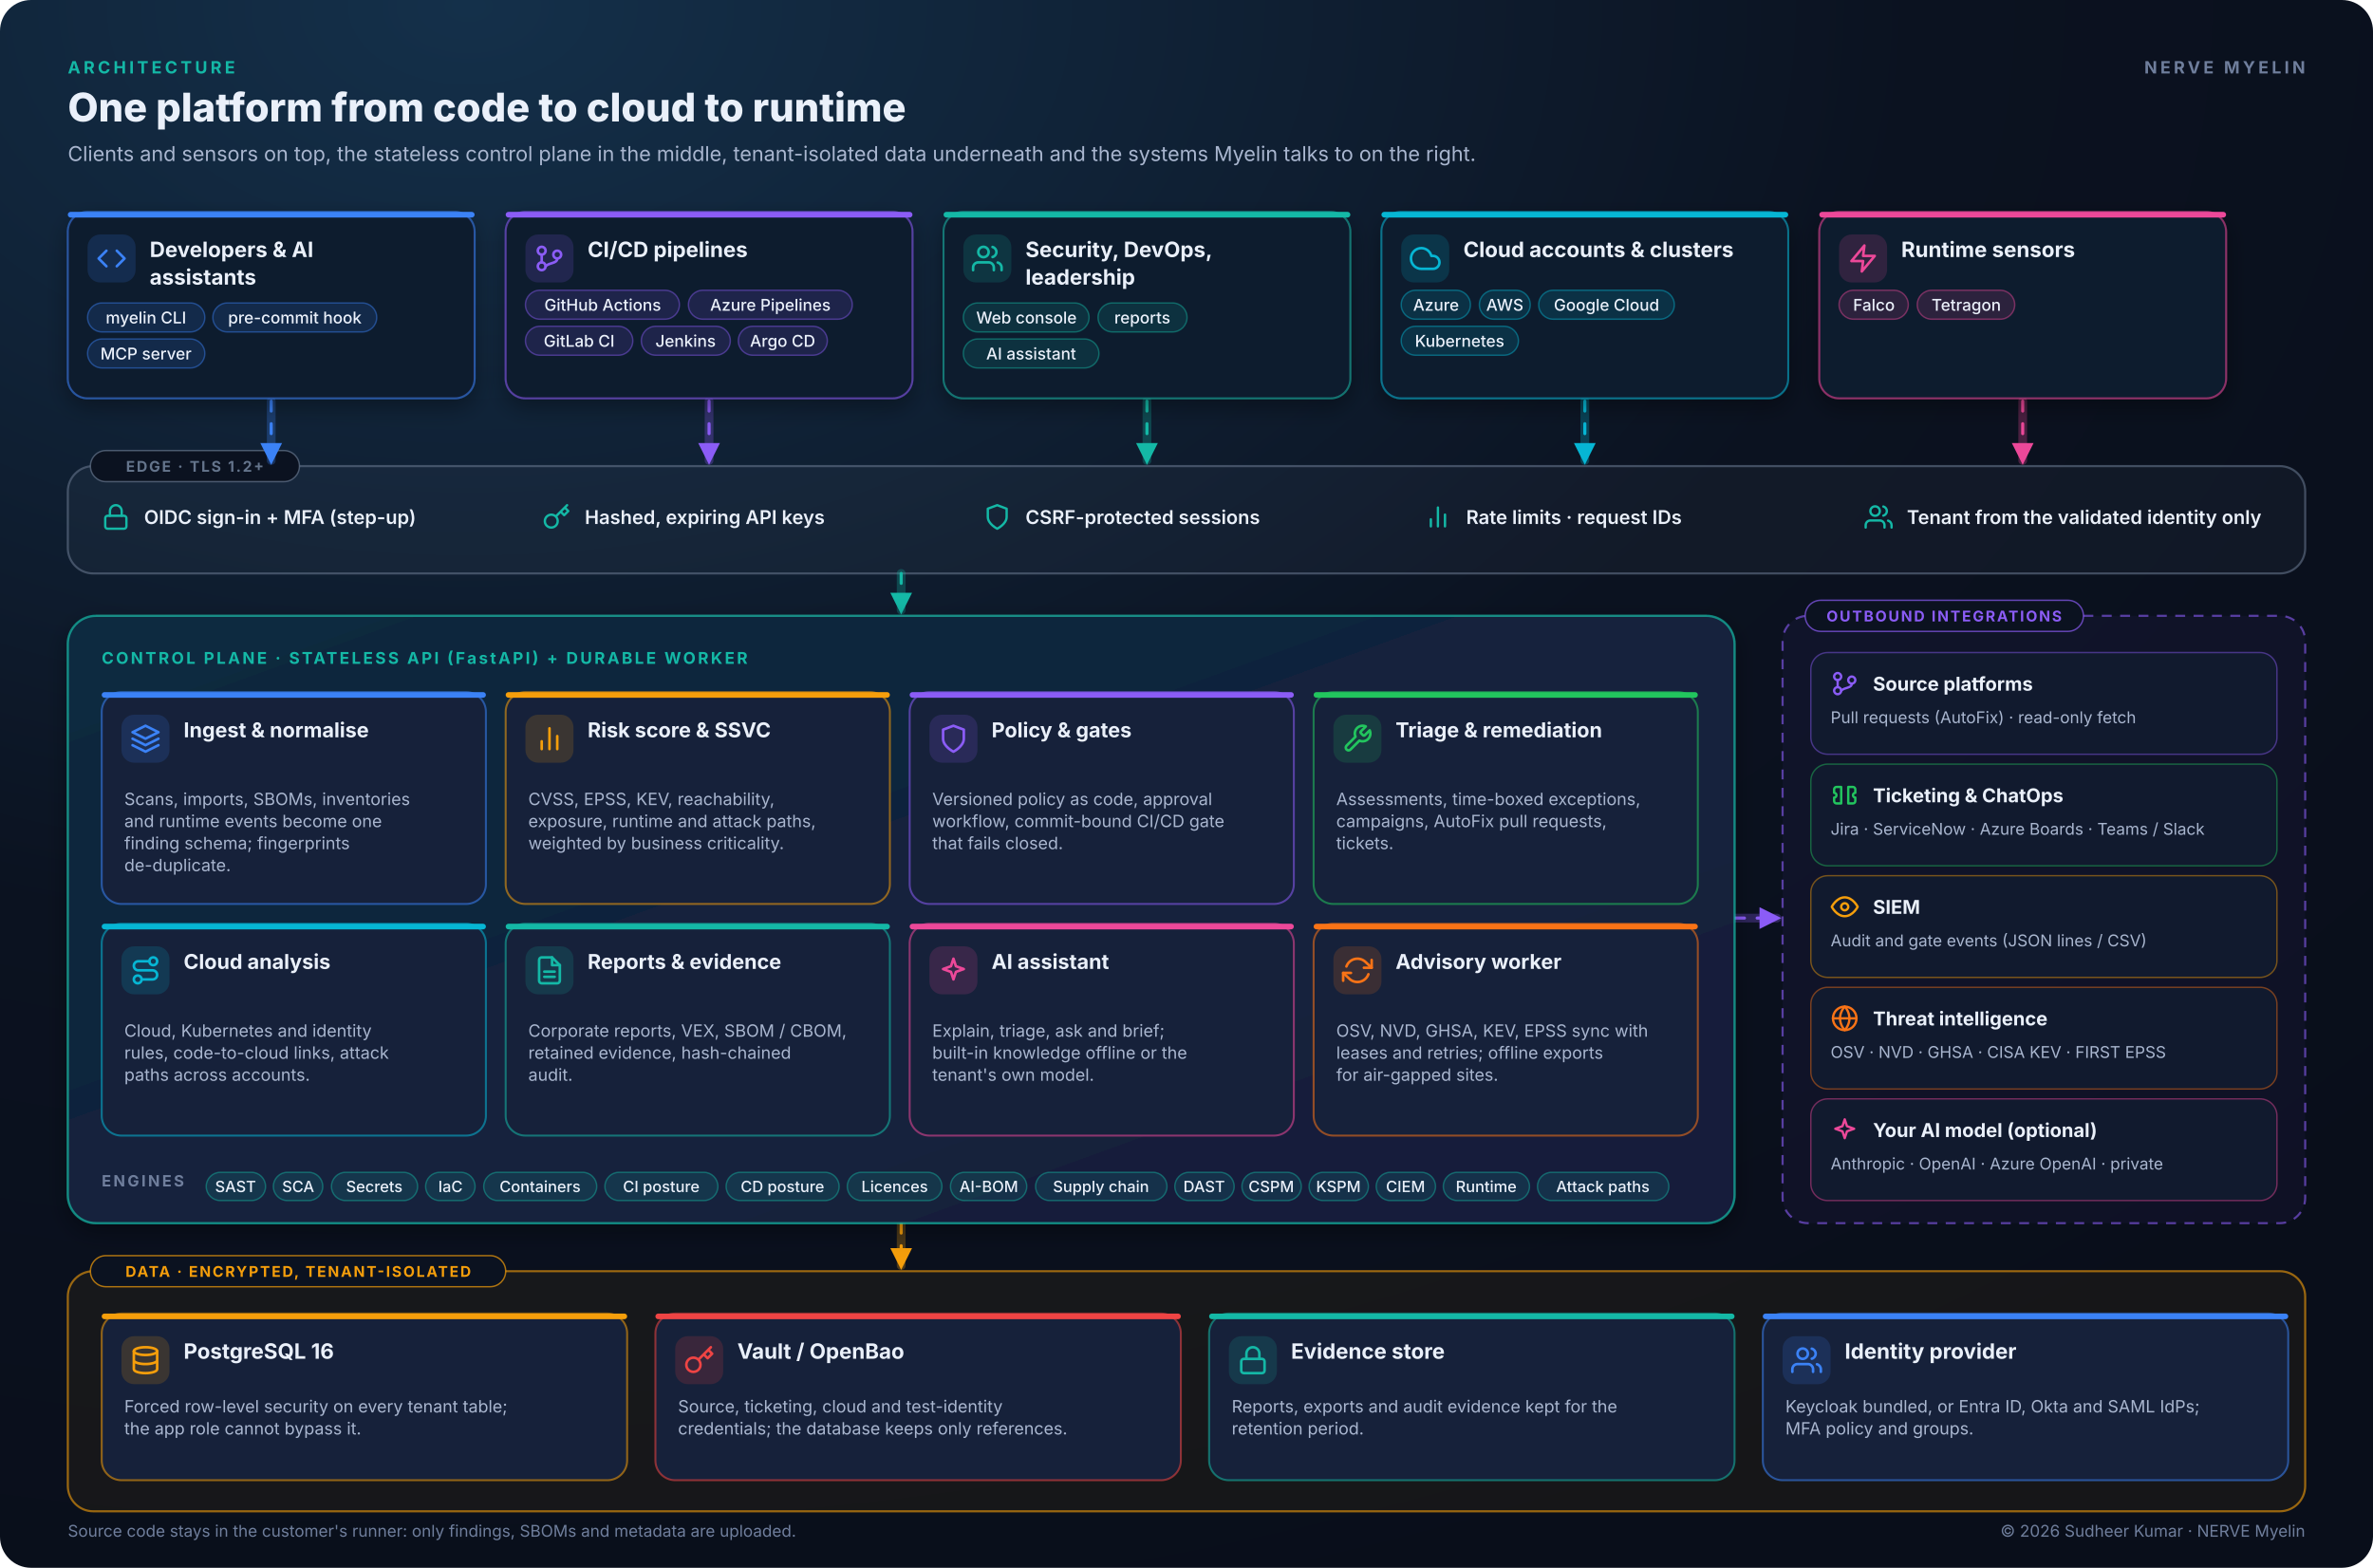
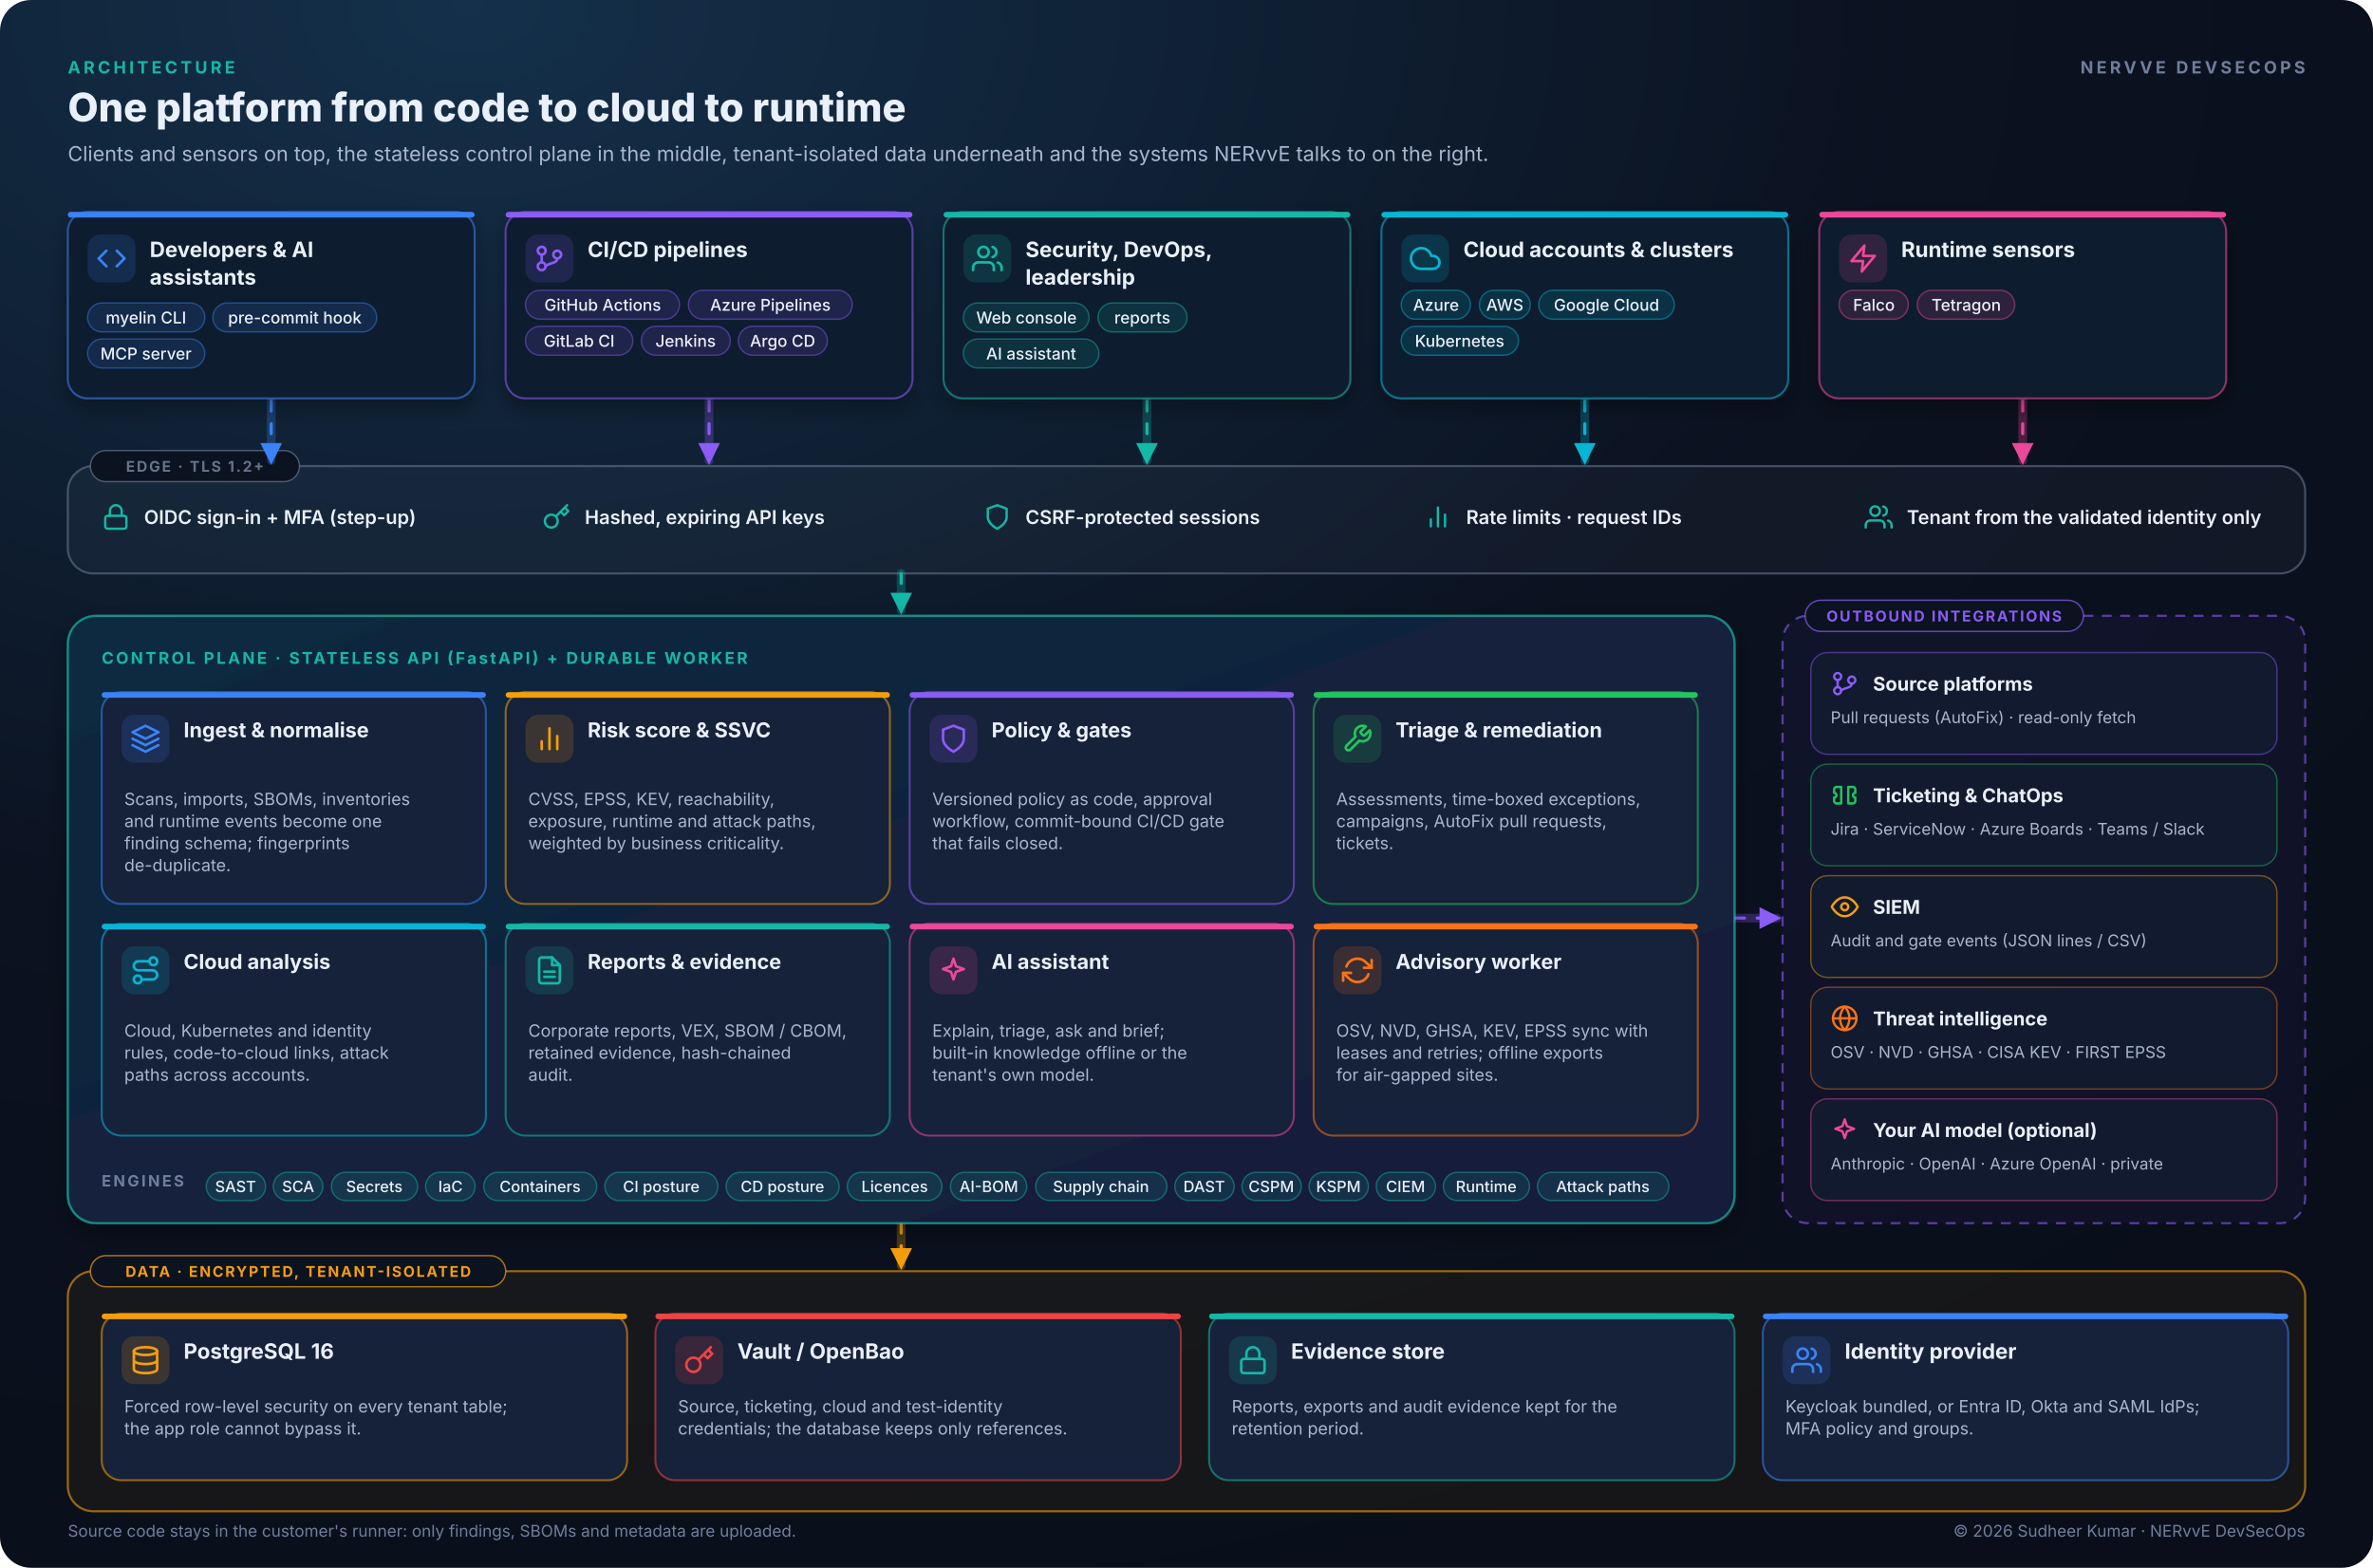
<svg xmlns="http://www.w3.org/2000/svg" viewBox="0 0 1680 1110" width="1680" height="1110" role="img" aria-labelledby="t d" font-family="Inter, 'Segoe UI', system-ui, -apple-system, Roboto, Arial, sans-serif">
  <style>.flow{stroke-dasharray:7 9;animation:fl 1.1s linear infinite}@keyframes fl{to{stroke-dashoffset:-32}}.pulse{animation:pu 2.4s ease-in-out infinite}@keyframes pu{50%{opacity:.45}}@media (prefers-reduced-motion:reduce){.flow,.pulse{animation:none}}</style>
  <defs>
    <marker id="ar06B6D4" viewBox="0 0 10 10" refX="8" refY="5" markerWidth="7" markerHeight="7" orient="auto-start-reverse">
      <path d="M0 0L10 5L0 10z" fill="#06B6D4" />
    </marker>
    <marker id="ar14B8A6" viewBox="0 0 10 10" refX="8" refY="5" markerWidth="7" markerHeight="7" orient="auto-start-reverse">
      <path d="M0 0L10 5L0 10z" fill="#14B8A6" />
    </marker>
    <marker id="ar3B82F6" viewBox="0 0 10 10" refX="8" refY="5" markerWidth="7" markerHeight="7" orient="auto-start-reverse">
      <path d="M0 0L10 5L0 10z" fill="#3B82F6" />
    </marker>
    <marker id="ar8B5CF6" viewBox="0 0 10 10" refX="8" refY="5" markerWidth="7" markerHeight="7" orient="auto-start-reverse">
      <path d="M0 0L10 5L0 10z" fill="#8B5CF6" />
    </marker>
    <marker id="arEC4899" viewBox="0 0 10 10" refX="8" refY="5" markerWidth="7" markerHeight="7" orient="auto-start-reverse">
      <path d="M0 0L10 5L0 10z" fill="#EC4899" />
    </marker>
    <marker id="arF59E0B" viewBox="0 0 10 10" refX="8" refY="5" markerWidth="7" markerHeight="7" orient="auto-start-reverse">
      <path d="M0 0L10 5L0 10z" fill="#F59E0B" />
    </marker>
    <filter id="sh" x="-10%" y="-10%" width="120%" height="130%">
      <feDropShadow dx="0" dy="6" stdDeviation="8" flood-color="#000" flood-opacity=".35" />
    </filter>
    <radialGradient id="bgg" cx="20%" cy="0%" r="110%">
      <stop offset="0" stop-color="#14304A" />
      <stop offset=".55" stop-color="#0B1220" />
      <stop offset="1" stop-color="#090E1A" />
    </radialGradient>
    <linearGradient id="core" x1="0" y1="0" x2="1" y2="1">
      <stop offset="0" stop-color="#0F2A3F" />
      <stop offset="1" stop-color="#151C3A" />
    </linearGradient>
  </defs>
  <rect width="1680" height="1110" rx="22" fill="url(#bgg)" />
  <rect x="48" y="330" width="1584" height="76" rx="18" fill="#64748B" fill-opacity=".08" stroke="#64748B" stroke-opacity=".6" stroke-width="1.5" />
  <rect x="64" y="319" width="148" height="22" rx="11" fill="#0B1220" stroke="#64748B" stroke-opacity=".7" />
  <text x="137.975" y="334" font-size="10.5" fill="#64748B" font-weight="700" text-anchor="middle" letter-spacing="1.2">
    <tspan x="137.975" dy="0.0">EDGE · TLS 1.2+</tspan>
  </text>
  <rect x="1262" y="436" width="370" height="430" rx="18" fill="#8B5CF6" fill-opacity=".05" stroke="#8B5CF6" stroke-opacity=".6" stroke-width="1.5" stroke-dasharray="7 6" />
  <rect x="1278" y="425" width="197" height="22" rx="11" fill="#0B1220" stroke="#8B5CF6" stroke-opacity=".7" />
  <text x="1376.365" y="440" font-size="10.5" fill="#8B5CF6" font-weight="700" text-anchor="middle" letter-spacing="1.2">
    <tspan x="1376.365" dy="0.0">OUTBOUND INTEGRATIONS</tspan>
  </text>
  <rect x="48" y="900" width="1584" height="170" rx="18" fill="#F59E0B" fill-opacity=".06" stroke="#F59E0B" stroke-opacity=".6" stroke-width="1.5" />
  <rect x="64" y="889" width="294" height="22" rx="11" fill="#0B1220" stroke="#F59E0B" stroke-opacity=".7" />
  <text x="211.145" y="904" font-size="10.5" fill="#F59E0B" font-weight="700" text-anchor="middle" letter-spacing="1.2">
    <tspan x="211.145" dy="0.0">DATA · ENCRYPTED, TENANT-ISOLATED</tspan>
  </text>
  <path d="M192.0 284 L192.0 326" fill="none" stroke="#3B82F6" stroke-opacity=".28" stroke-width="6.2" stroke-linecap="round" />
  <path d="M192.0 284 L192.0 326" fill="none" stroke="#3B82F6" stroke-width="2.2" stroke-linecap="round" class="flow" marker-end="url(#ar3B82F6)" />
  <path d="M502.0 284 L502.0 326" fill="none" stroke="#8B5CF6" stroke-opacity=".28" stroke-width="6.2" stroke-linecap="round" />
  <path d="M502.0 284 L502.0 326" fill="none" stroke="#8B5CF6" stroke-width="2.2" stroke-linecap="round" class="flow" marker-end="url(#ar8B5CF6)" />
  <path d="M812.0 284 L812.0 326" fill="none" stroke="#14B8A6" stroke-opacity=".28" stroke-width="6.2" stroke-linecap="round" />
  <path d="M812.0 284 L812.0 326" fill="none" stroke="#14B8A6" stroke-width="2.2" stroke-linecap="round" class="flow" marker-end="url(#ar14B8A6)" />
  <path d="M1122.0 284 L1122.0 326" fill="none" stroke="#06B6D4" stroke-opacity=".28" stroke-width="6.2" stroke-linecap="round" />
  <path d="M1122.0 284 L1122.0 326" fill="none" stroke="#06B6D4" stroke-width="2.2" stroke-linecap="round" class="flow" marker-end="url(#ar06B6D4)" />
  <path d="M1432.0 284 L1432.0 326" fill="none" stroke="#EC4899" stroke-opacity=".28" stroke-width="6.2" stroke-linecap="round" />
  <path d="M1432.0 284 L1432.0 326" fill="none" stroke="#EC4899" stroke-width="2.2" stroke-linecap="round" class="flow" marker-end="url(#arEC4899)" />
  <path d="M638 406 L638 432" fill="none" stroke="#14B8A6" stroke-opacity=".28" stroke-width="6.2" stroke-linecap="round" />
  <path d="M638 406 L638 432" fill="none" stroke="#14B8A6" stroke-width="2.2" stroke-linecap="round" class="flow" marker-end="url(#ar14B8A6)" />
  <path d="M1228 650 L1258 650" fill="none" stroke="#8B5CF6" stroke-opacity=".28" stroke-width="6.2" stroke-linecap="round" />
  <path d="M1228 650 L1258 650" fill="none" stroke="#8B5CF6" stroke-width="2.2" stroke-linecap="round" class="flow" marker-end="url(#ar8B5CF6)" />
  <path d="M638 866 L638 896" fill="none" stroke="#F59E0B" stroke-opacity=".28" stroke-width="6.2" stroke-linecap="round" />
  <path d="M638 866 L638 896" fill="none" stroke="#F59E0B" stroke-width="2.2" stroke-linecap="round" class="flow" marker-end="url(#arF59E0B)" />
  <text x="48" y="52" font-size="12" fill="#14B8A6" font-weight="700" text-anchor="start" letter-spacing="2.2">
    <tspan x="48" dy="0.0">ARCHITECTURE</tspan>
  </text>
  <text x="48" y="86" font-size="28" fill="#EAF0FA" font-weight="800" text-anchor="start">
    <tspan x="48" dy="0.0">One platform from code to cloud to runtime</tspan>
  </text>
  <text x="48" y="114" font-size="14.5" fill="#A9B6CF" font-weight="400" text-anchor="start">
-     <tspan x="48" dy="0.0">Clients and sensors on top, the stateless control plane in the middle, tenant-isolated data underneath and the systems Myelin talks to on the right.</tspan>
+     <tspan x="48" dy="0.0">Clients and sensors on top, the stateless control plane in the middle, tenant-isolated data underneath and the systems NERvvE talks to on the right.</tspan>
  </text>
  <text x="1632" y="52" font-size="12" fill="#6F7E9C" font-weight="700" text-anchor="end" letter-spacing="2.2">
-     <tspan x="1632" dy="0.0">NERVE MYELIN</tspan>
+     <tspan x="1632" dy="0.0">NERVVE DEVSECOPS</tspan>
  </text>
  <rect x="48" y="150" width="288" height="132" rx="14" fill="#111A2E" stroke="#3B82F6" stroke-opacity=".55" stroke-width="1.4" filter="url(#sh)" />
  <rect x="48" y="150" width="288" height="4" rx="2" fill="#3B82F6" />
  <rect x="62" y="166" width="34" height="34" rx="9" fill="#3B82F6" fill-opacity=".16" />
  <g transform="translate(68,172) scale(0.917)" fill="none" stroke="#3B82F6" stroke-width="2" stroke-linecap="round" stroke-linejoin="round">
    <path d="M16 18l6-6-6-6M8 6l-6 6 6 6" />
  </g>
  <text x="106" y="182" font-size="15" fill="#EAF0FA" font-weight="700" text-anchor="start">
    <tspan x="106" dy="0.0">Developers &amp; AI</tspan>
    <tspan x="106" dy="19.5">assistants</tspan>
  </text>
  <rect x="62" y="214.5" width="83" height="20.5" rx="10.25" fill="#3B82F6" fill-opacity=".14" stroke="#3B82F6" stroke-opacity=".45" />
  <text x="103.35" y="229.0" font-size="11.5" fill="#EAF0FA" font-weight="500" text-anchor="middle">
    <tspan x="103.35" dy="0.0">myelin CLI</tspan>
  </text>
  <rect x="150.7" y="214.5" width="116" height="20.5" rx="10.25" fill="#3B82F6" fill-opacity=".14" stroke="#3B82F6" stroke-opacity=".45" />
  <text x="208.725" y="229.0" font-size="11.5" fill="#EAF0FA" font-weight="500" text-anchor="middle">
    <tspan x="208.725" dy="0.0">pre-commit hook</tspan>
  </text>
  <rect x="62" y="240.0" width="83" height="20.5" rx="10.25" fill="#3B82F6" fill-opacity=".14" stroke="#3B82F6" stroke-opacity=".45" />
  <text x="103.35" y="254.5" font-size="11.5" fill="#EAF0FA" font-weight="500" text-anchor="middle">
    <tspan x="103.35" dy="0.0">MCP server</tspan>
  </text>
  <rect x="358" y="150" width="288" height="132" rx="14" fill="#111A2E" stroke="#8B5CF6" stroke-opacity=".55" stroke-width="1.4" filter="url(#sh)" />
  <rect x="358" y="150" width="288" height="4" rx="2" fill="#8B5CF6" />
  <rect x="372" y="166" width="34" height="34" rx="9" fill="#8B5CF6" fill-opacity=".16" />
  <g transform="translate(378,172) scale(0.917)" fill="none" stroke="#8B5CF6" stroke-width="2" stroke-linecap="round" stroke-linejoin="round">
    <circle cx="6" cy="6" r="3" />
    <circle cx="6" cy="18" r="3" />
    <circle cx="18" cy="9" r="3" />
    <path d="M6 9v6M18 12c0 4-6 3-9 6" />
  </g>
  <text x="416" y="182" font-size="15" fill="#EAF0FA" font-weight="700" text-anchor="start">
    <tspan x="416" dy="0.0">CI/CD pipelines</tspan>
  </text>
  <rect x="372" y="205.5" width="109" height="20.5" rx="10.25" fill="#8B5CF6" fill-opacity=".14" stroke="#8B5CF6" stroke-opacity=".45" />
  <text x="426.69" y="220" font-size="11.5" fill="#EAF0FA" font-weight="500" text-anchor="middle">
    <tspan x="426.69" dy="0.0">GitHub Actions</tspan>
  </text>
  <rect x="487.38" y="205.5" width="116" height="20.5" rx="10.25" fill="#8B5CF6" fill-opacity=".14" stroke="#8B5CF6" stroke-opacity=".45" />
  <text x="545.405" y="220" font-size="11.5" fill="#EAF0FA" font-weight="500" text-anchor="middle">
    <tspan x="545.405" dy="0.0">Azure Pipelines</tspan>
  </text>
  <rect x="372" y="231.0" width="76" height="20.5" rx="10.25" fill="#8B5CF6" fill-opacity=".14" stroke="#8B5CF6" stroke-opacity=".45" />
  <text x="410.015" y="245.5" font-size="11.5" fill="#EAF0FA" font-weight="500" text-anchor="middle">
    <tspan x="410.015" dy="0.0">GitLab CI</tspan>
  </text>
  <rect x="454.03" y="231.0" width="63" height="20.5" rx="10.25" fill="#8B5CF6" fill-opacity=".14" stroke="#8B5CF6" stroke-opacity=".45" />
  <text x="485.375" y="245.5" font-size="11.5" fill="#EAF0FA" font-weight="500" text-anchor="middle">
    <tspan x="485.375" dy="0.0">Jenkins</tspan>
  </text>
  <rect x="522.72" y="231.0" width="63" height="20.5" rx="10.25" fill="#8B5CF6" fill-opacity=".14" stroke="#8B5CF6" stroke-opacity=".45" />
  <text x="554.065" y="245.5" font-size="11.5" fill="#EAF0FA" font-weight="500" text-anchor="middle">
    <tspan x="554.065" dy="0.0">Argo CD</tspan>
  </text>
  <rect x="668" y="150" width="288" height="132" rx="14" fill="#111A2E" stroke="#14B8A6" stroke-opacity=".55" stroke-width="1.4" filter="url(#sh)" />
  <rect x="668" y="150" width="288" height="4" rx="2" fill="#14B8A6" />
  <rect x="682" y="166" width="34" height="34" rx="9" fill="#14B8A6" fill-opacity=".16" />
  <g transform="translate(688,172) scale(0.917)" fill="none" stroke="#14B8A6" stroke-width="2" stroke-linecap="round" stroke-linejoin="round">
    <path d="M17 21v-2a4 4 0 00-4-4H5a4 4 0 00-4 4v2" />
    <circle cx="9" cy="7" r="4" />
    <path d="M23 21v-2a4 4 0 00-3-3.87M16 3.13a4 4 0 010 7.75" />
  </g>
  <text x="726" y="182" font-size="15" fill="#EAF0FA" font-weight="700" text-anchor="start">
    <tspan x="726" dy="0.0">Security, DevOps,</tspan>
    <tspan x="726" dy="19.5">leadership</tspan>
  </text>
  <rect x="682" y="214.5" width="89" height="20.5" rx="10.25" fill="#14B8A6" fill-opacity=".14" stroke="#14B8A6" stroke-opacity=".45" />
  <text x="726.685" y="229.0" font-size="11.5" fill="#EAF0FA" font-weight="500" text-anchor="middle">
    <tspan x="726.685" dy="0.0">Web console</tspan>
  </text>
  <rect x="777.37" y="214.5" width="63" height="20.5" rx="10.25" fill="#14B8A6" fill-opacity=".14" stroke="#14B8A6" stroke-opacity=".45" />
  <text x="808.715" y="229.0" font-size="11.5" fill="#EAF0FA" font-weight="500" text-anchor="middle">
    <tspan x="808.715" dy="0.0">reports</tspan>
  </text>
  <rect x="682" y="240.0" width="96" height="20.5" rx="10.25" fill="#14B8A6" fill-opacity=".14" stroke="#14B8A6" stroke-opacity=".45" />
  <text x="730.02" y="254.5" font-size="11.5" fill="#EAF0FA" font-weight="500" text-anchor="middle">
    <tspan x="730.02" dy="0.0">AI assistant</tspan>
  </text>
  <rect x="978" y="150" width="288" height="132" rx="14" fill="#111A2E" stroke="#06B6D4" stroke-opacity=".55" stroke-width="1.4" filter="url(#sh)" />
  <rect x="978" y="150" width="288" height="4" rx="2" fill="#06B6D4" />
  <rect x="992" y="166" width="34" height="34" rx="9" fill="#06B6D4" fill-opacity=".16" />
  <g transform="translate(998,172) scale(0.917)" fill="none" stroke="#06B6D4" stroke-width="2" stroke-linecap="round" stroke-linejoin="round">
    <path d="M18 10h-1.26A8 8 0 109 20h9a5 5 0 000-10z" />
  </g>
  <text x="1036" y="182" font-size="15" fill="#EAF0FA" font-weight="700" text-anchor="start">
    <tspan x="1036" dy="0.0">Cloud accounts &amp; clusters</tspan>
  </text>
  <rect x="992" y="205.5" width="49" height="20.5" rx="10.25" fill="#06B6D4" fill-opacity=".14" stroke="#06B6D4" stroke-opacity=".45" />
  <text x="1016.675" y="220" font-size="11.5" fill="#EAF0FA" font-weight="500" text-anchor="middle">
    <tspan x="1016.675" dy="0.0">Azure</tspan>
  </text>
  <rect x="1047.35" y="205.5" width="36" height="20.5" rx="10.25" fill="#06B6D4" fill-opacity=".14" stroke="#06B6D4" stroke-opacity=".45" />
  <text x="1065.355" y="220" font-size="11.5" fill="#EAF0FA" font-weight="500" text-anchor="middle">
    <tspan x="1065.355" dy="0.0">AWS</tspan>
  </text>
  <rect x="1089.36" y="205.5" width="96" height="20.5" rx="10.25" fill="#06B6D4" fill-opacity=".14" stroke="#06B6D4" stroke-opacity=".45" />
  <text x="1137.38" y="220" font-size="11.5" fill="#EAF0FA" font-weight="500" text-anchor="middle">
    <tspan x="1137.38" dy="0.0">Google Cloud</tspan>
  </text>
  <rect x="992" y="231.0" width="83" height="20.5" rx="10.25" fill="#06B6D4" fill-opacity=".14" stroke="#06B6D4" stroke-opacity=".45" />
  <text x="1033.35" y="245.5" font-size="11.5" fill="#EAF0FA" font-weight="500" text-anchor="middle">
    <tspan x="1033.35" dy="0.0">Kubernetes</tspan>
  </text>
  <rect x="1288" y="150" width="288" height="132" rx="14" fill="#111A2E" stroke="#EC4899" stroke-opacity=".55" stroke-width="1.4" filter="url(#sh)" />
  <rect x="1288" y="150" width="288" height="4" rx="2" fill="#EC4899" />
  <rect x="1302" y="166" width="34" height="34" rx="9" fill="#EC4899" fill-opacity=".16" />
  <g transform="translate(1308,172) scale(0.917)" fill="none" stroke="#EC4899" stroke-width="2" stroke-linecap="round" stroke-linejoin="round">
    <path d="M13 2L3 14h9l-1 8 10-12h-9l1-8z" />
  </g>
  <text x="1346" y="182" font-size="15" fill="#EAF0FA" font-weight="700" text-anchor="start">
    <tspan x="1346" dy="0.0">Runtime sensors</tspan>
  </text>
  <rect x="1302" y="205.5" width="49" height="20.5" rx="10.25" fill="#EC4899" fill-opacity=".14" stroke="#EC4899" stroke-opacity=".45" />
  <text x="1326.675" y="220" font-size="11.5" fill="#EAF0FA" font-weight="500" text-anchor="middle">
    <tspan x="1326.675" dy="0.0">Falco</tspan>
  </text>
  <rect x="1357.35" y="205.5" width="69" height="20.5" rx="10.25" fill="#EC4899" fill-opacity=".14" stroke="#EC4899" stroke-opacity=".45" />
  <text x="1392.03" y="220" font-size="11.5" fill="#EAF0FA" font-weight="500" text-anchor="middle">
    <tspan x="1392.03" dy="0.0">Tetragon</tspan>
  </text>
  <g transform="translate(72,356) scale(0.833)" fill="none" stroke="#14B8A6" stroke-width="2" stroke-linecap="round" stroke-linejoin="round">
    <rect x="3" y="11" width="18" height="11" rx="2" />
    <path d="M7 11V7a5 5 0 0110 0v4" />
  </g>
  <text x="102" y="371" font-size="13.5" fill="#EAF0FA" font-weight="600" text-anchor="start">
    <tspan x="102" dy="0.0">OIDC sign-in + MFA (step-up)</tspan>
  </text>
  <g transform="translate(384,356) scale(0.833)" fill="none" stroke="#14B8A6" stroke-width="2" stroke-linecap="round" stroke-linejoin="round">
    <path d="M21 2l-2 2m-7.61 7.61a5.5 5.5 0 11-7.778 7.778 5.5 5.5 0 017.777-7.777zm0 0L15.5 7.5m0 0l3 3L22 7l-3-3m-3.5 3.5L19 4" />
  </g>
  <text x="414" y="371" font-size="13.5" fill="#EAF0FA" font-weight="600" text-anchor="start">
    <tspan x="414" dy="0.0">Hashed, expiring API keys</tspan>
  </text>
  <g transform="translate(696,356) scale(0.833)" fill="none" stroke="#14B8A6" stroke-width="2" stroke-linecap="round" stroke-linejoin="round">
    <path d="M12 22s8-4 8-10V5l-8-3-8 3v7c0 6 8 10 8 10z" />
  </g>
  <text x="726" y="371" font-size="13.5" fill="#EAF0FA" font-weight="600" text-anchor="start">
    <tspan x="726" dy="0.0">CSRF-protected sessions</tspan>
  </text>
  <g transform="translate(1008,356) scale(0.833)" fill="none" stroke="#14B8A6" stroke-width="2" stroke-linecap="round" stroke-linejoin="round">
    <path d="M18 20V10M12 20V4M6 20v-6" />
  </g>
  <text x="1038" y="371" font-size="13.5" fill="#EAF0FA" font-weight="600" text-anchor="start">
    <tspan x="1038" dy="0.0">Rate limits · request IDs</tspan>
  </text>
  <g transform="translate(1320,356) scale(0.833)" fill="none" stroke="#14B8A6" stroke-width="2" stroke-linecap="round" stroke-linejoin="round">
    <path d="M17 21v-2a4 4 0 00-4-4H5a4 4 0 00-4 4v2" />
    <circle cx="9" cy="7" r="4" />
    <path d="M23 21v-2a4 4 0 00-3-3.87M16 3.13a4 4 0 010 7.75" />
  </g>
  <text x="1350" y="371" font-size="13.5" fill="#EAF0FA" font-weight="600" text-anchor="start">
    <tspan x="1350" dy="0.0">Tenant from the validated identity only</tspan>
  </text>
  <rect x="48" y="436" width="1180" height="430" rx="20" fill="url(#core)" stroke="#14B8A6" stroke-opacity=".7" stroke-width="1.6" filter="url(#sh)" />
  <text x="72" y="470" font-size="11.5" fill="#14B8A6" font-weight="700" text-anchor="start" letter-spacing="1.6">
    <tspan x="72" dy="0.0">CONTROL PLANE · STATELESS API (FastAPI) + DURABLE WORKER</tspan>
  </text>
  <rect x="72" y="490" width="272" height="150" rx="14" fill="#16213A" stroke="#3B82F6" stroke-opacity=".55" stroke-width="1.4" />
  <rect x="72" y="490" width="272" height="4" rx="2" fill="#3B82F6" />
  <rect x="86" y="506" width="34" height="34" rx="9" fill="#3B82F6" fill-opacity=".16" />
  <g transform="translate(92,512) scale(0.917)" fill="none" stroke="#3B82F6" stroke-width="2" stroke-linecap="round" stroke-linejoin="round">
    <path d="M12 2L2 7l10 5 10-5-10-5zM2 17l10 5 10-5M2 12l10 5 10-5" />
  </g>
  <text x="130" y="522" font-size="14.5" fill="#EAF0FA" font-weight="700" text-anchor="start">
    <tspan x="130" dy="0.0">Ingest &amp; normalise</tspan>
  </text>
  <text x="88" y="570" font-size="12" fill="#A9B6CF" font-weight="400" text-anchor="start">
    <tspan x="88" dy="0.0">Scans, imports, SBOMs, inventories</tspan>
    <tspan x="88" dy="15.6">and runtime events become one</tspan>
    <tspan x="88" dy="15.6">finding schema; fingerprints</tspan>
    <tspan x="88" dy="15.6">de-duplicate.</tspan>
  </text>
  <rect x="358" y="490" width="272" height="150" rx="14" fill="#16213A" stroke="#F59E0B" stroke-opacity=".55" stroke-width="1.4" />
  <rect x="358" y="490" width="272" height="4" rx="2" fill="#F59E0B" />
  <rect x="372" y="506" width="34" height="34" rx="9" fill="#F59E0B" fill-opacity=".16" />
  <g transform="translate(378,512) scale(0.917)" fill="none" stroke="#F59E0B" stroke-width="2" stroke-linecap="round" stroke-linejoin="round">
    <path d="M18 20V10M12 20V4M6 20v-6" />
  </g>
  <text x="416" y="522" font-size="14.5" fill="#EAF0FA" font-weight="700" text-anchor="start">
    <tspan x="416" dy="0.0">Risk score &amp; SSVC</tspan>
  </text>
  <text x="374" y="570" font-size="12" fill="#A9B6CF" font-weight="400" text-anchor="start">
    <tspan x="374" dy="0.0">CVSS, EPSS, KEV, reachability,</tspan>
    <tspan x="374" dy="15.6">exposure, runtime and attack paths,</tspan>
    <tspan x="374" dy="15.6">weighted by business criticality.</tspan>
  </text>
  <rect x="644" y="490" width="272" height="150" rx="14" fill="#16213A" stroke="#8B5CF6" stroke-opacity=".55" stroke-width="1.4" />
  <rect x="644" y="490" width="272" height="4" rx="2" fill="#8B5CF6" />
  <rect x="658" y="506" width="34" height="34" rx="9" fill="#8B5CF6" fill-opacity=".16" />
  <g transform="translate(664,512) scale(0.917)" fill="none" stroke="#8B5CF6" stroke-width="2" stroke-linecap="round" stroke-linejoin="round">
    <path d="M12 22s8-4 8-10V5l-8-3-8 3v7c0 6 8 10 8 10z" />
  </g>
  <text x="702" y="522" font-size="14.5" fill="#EAF0FA" font-weight="700" text-anchor="start">
    <tspan x="702" dy="0.0">Policy &amp; gates</tspan>
  </text>
  <text x="660" y="570" font-size="12" fill="#A9B6CF" font-weight="400" text-anchor="start">
    <tspan x="660" dy="0.0">Versioned policy as code, approval</tspan>
    <tspan x="660" dy="15.6">workflow, commit-bound CI/CD gate</tspan>
    <tspan x="660" dy="15.6">that fails closed.</tspan>
  </text>
  <rect x="930" y="490" width="272" height="150" rx="14" fill="#16213A" stroke="#22C55E" stroke-opacity=".55" stroke-width="1.4" />
  <rect x="930" y="490" width="272" height="4" rx="2" fill="#22C55E" />
  <rect x="944" y="506" width="34" height="34" rx="9" fill="#22C55E" fill-opacity=".16" />
  <g transform="translate(950,512) scale(0.917)" fill="none" stroke="#22C55E" stroke-width="2" stroke-linecap="round" stroke-linejoin="round">
    <path d="M14.7 6.3a1 1 0 000 1.4l1.6 1.6a1 1 0 001.4 0l3.77-3.77a6 6 0 01-7.94 7.94l-6.91 6.91a2.12 2.12 0 01-3-3l6.91-6.91a6 6 0 017.94-7.94l-3.76 3.76z" />
  </g>
  <text x="988" y="522" font-size="14.5" fill="#EAF0FA" font-weight="700" text-anchor="start">
    <tspan x="988" dy="0.0">Triage &amp; remediation</tspan>
  </text>
  <text x="946" y="570" font-size="12" fill="#A9B6CF" font-weight="400" text-anchor="start">
    <tspan x="946" dy="0.0">Assessments, time-boxed exceptions,</tspan>
    <tspan x="946" dy="15.6">campaigns, AutoFix pull requests,</tspan>
    <tspan x="946" dy="15.6">tickets.</tspan>
  </text>
  <rect x="72" y="654" width="272" height="150" rx="14" fill="#16213A" stroke="#06B6D4" stroke-opacity=".55" stroke-width="1.4" />
  <rect x="72" y="654" width="272" height="4" rx="2" fill="#06B6D4" />
  <rect x="86" y="670" width="34" height="34" rx="9" fill="#06B6D4" fill-opacity=".16" />
  <g transform="translate(92,676) scale(0.917)" fill="none" stroke="#06B6D4" stroke-width="2" stroke-linecap="round" stroke-linejoin="round">
    <circle cx="6" cy="19" r="3" />
    <path d="M9 19h8.5a3.5 3.5 0 000-7h-11a3.5 3.5 0 010-7H15" />
    <circle cx="18" cy="5" r="3" />
  </g>
  <text x="130" y="686" font-size="14.5" fill="#EAF0FA" font-weight="700" text-anchor="start">
    <tspan x="130" dy="0.0">Cloud analysis</tspan>
  </text>
  <text x="88" y="734" font-size="12" fill="#A9B6CF" font-weight="400" text-anchor="start">
    <tspan x="88" dy="0.0">Cloud, Kubernetes and identity</tspan>
    <tspan x="88" dy="15.6">rules, code-to-cloud links, attack</tspan>
    <tspan x="88" dy="15.6">paths across accounts.</tspan>
  </text>
  <rect x="358" y="654" width="272" height="150" rx="14" fill="#16213A" stroke="#14B8A6" stroke-opacity=".55" stroke-width="1.4" />
  <rect x="358" y="654" width="272" height="4" rx="2" fill="#14B8A6" />
  <rect x="372" y="670" width="34" height="34" rx="9" fill="#14B8A6" fill-opacity=".16" />
  <g transform="translate(378,676) scale(0.917)" fill="none" stroke="#14B8A6" stroke-width="2" stroke-linecap="round" stroke-linejoin="round">
    <path d="M14 2H6a2 2 0 00-2 2v16a2 2 0 002 2h12a2 2 0 002-2V8z" />
    <path d="M14 2v6h6M16 13H8M16 17H8" />
  </g>
  <text x="416" y="686" font-size="14.5" fill="#EAF0FA" font-weight="700" text-anchor="start">
    <tspan x="416" dy="0.0">Reports &amp; evidence</tspan>
  </text>
  <text x="374" y="734" font-size="12" fill="#A9B6CF" font-weight="400" text-anchor="start">
    <tspan x="374" dy="0.0">Corporate reports, VEX, SBOM / CBOM,</tspan>
    <tspan x="374" dy="15.6">retained evidence, hash-chained</tspan>
    <tspan x="374" dy="15.6">audit.</tspan>
  </text>
  <rect x="644" y="654" width="272" height="150" rx="14" fill="#16213A" stroke="#EC4899" stroke-opacity=".55" stroke-width="1.4" />
  <rect x="644" y="654" width="272" height="4" rx="2" fill="#EC4899" />
  <rect x="658" y="670" width="34" height="34" rx="9" fill="#EC4899" fill-opacity=".16" />
  <g transform="translate(664,676) scale(0.917)" fill="none" stroke="#EC4899" stroke-width="2" stroke-linecap="round" stroke-linejoin="round">
    <path d="M12 3l1.9 5.8L20 11l-6.1 2.2L12 19l-1.9-5.8L4 11l6.1-2.2z" />
  </g>
  <text x="702" y="686" font-size="14.5" fill="#EAF0FA" font-weight="700" text-anchor="start">
    <tspan x="702" dy="0.0">AI assistant</tspan>
  </text>
  <text x="660" y="734" font-size="12" fill="#A9B6CF" font-weight="400" text-anchor="start">
    <tspan x="660" dy="0.0">Explain, triage, ask and brief;</tspan>
    <tspan x="660" dy="15.6">built-in knowledge offline or the</tspan>
    <tspan x="660" dy="15.6">tenant's own model.</tspan>
  </text>
  <rect x="930" y="654" width="272" height="150" rx="14" fill="#16213A" stroke="#F97316" stroke-opacity=".55" stroke-width="1.4" />
  <rect x="930" y="654" width="272" height="4" rx="2" fill="#F97316" />
  <rect x="944" y="670" width="34" height="34" rx="9" fill="#F97316" fill-opacity=".16" />
  <g transform="translate(950,676) scale(0.917)" fill="none" stroke="#F97316" stroke-width="2" stroke-linecap="round" stroke-linejoin="round">
    <path d="M23 4v6h-6M1 20v-6h6" />
    <path d="M3.51 9a9 9 0 0114.85-3.36L23 10M1 14l4.64 4.36A9 9 0 0020.49 15" />
  </g>
  <text x="988" y="686" font-size="14.5" fill="#EAF0FA" font-weight="700" text-anchor="start">
    <tspan x="988" dy="0.0">Advisory worker</tspan>
  </text>
  <text x="946" y="734" font-size="12" fill="#A9B6CF" font-weight="400" text-anchor="start">
    <tspan x="946" dy="0.0">OSV, NVD, GHSA, KEV, EPSS sync with</tspan>
    <tspan x="946" dy="15.6">leases and retries; offline exports</tspan>
    <tspan x="946" dy="15.6">for air-gapped sites.</tspan>
  </text>
  <text x="72" y="840" font-size="11" fill="#6F7E9C" font-weight="700" text-anchor="start" letter-spacing="1.6">
    <tspan x="72" dy="0.0">ENGINES</tspan>
  </text>
  <rect x="146" y="830" width="42" height="20" rx="10.0" fill="#14B8A6" fill-opacity=".14" stroke="#14B8A6" stroke-opacity=".45" />
  <text x="166.76" y="844" font-size="11" fill="#EAF0FA" font-weight="500" text-anchor="middle">
    <tspan x="166.76" dy="0.0">SAST</tspan>
  </text>
  <rect x="193.52" y="830" width="35" height="20" rx="10.0" fill="#14B8A6" fill-opacity=".14" stroke="#14B8A6" stroke-opacity=".45" />
  <text x="211.09" y="844" font-size="11" fill="#EAF0FA" font-weight="500" text-anchor="middle">
    <tspan x="211.09" dy="0.0">SCA</tspan>
  </text>
  <rect x="234.66" y="830" width="61" height="20" rx="10.0" fill="#14B8A6" fill-opacity=".14" stroke="#14B8A6" stroke-opacity=".45" />
  <text x="264.99" y="844" font-size="11" fill="#EAF0FA" font-weight="500" text-anchor="middle">
    <tspan x="264.99" dy="0.0">Secrets</tspan>
  </text>
  <rect x="301.32" y="830" width="35" height="20" rx="10.0" fill="#14B8A6" fill-opacity=".14" stroke="#14B8A6" stroke-opacity=".45" />
  <text x="318.89" y="844" font-size="11" fill="#EAF0FA" font-weight="500" text-anchor="middle">
    <tspan x="318.89" dy="0.0">IaC</tspan>
  </text>
  <rect x="342.46" y="830" width="80" height="20" rx="10.0" fill="#14B8A6" fill-opacity=".14" stroke="#14B8A6" stroke-opacity=".45" />
  <text x="382.36" y="844" font-size="11" fill="#EAF0FA" font-weight="500" text-anchor="middle">
    <tspan x="382.36" dy="0.0">Containers</tspan>
  </text>
  <rect x="428.26" y="830" width="80" height="20" rx="10.0" fill="#14B8A6" fill-opacity=".14" stroke="#14B8A6" stroke-opacity=".45" />
  <text x="468.16" y="844" font-size="11" fill="#EAF0FA" font-weight="500" text-anchor="middle">
    <tspan x="468.16" dy="0.0">CI posture</tspan>
  </text>
  <rect x="514.06" y="830" width="80" height="20" rx="10.0" fill="#14B8A6" fill-opacity=".14" stroke="#14B8A6" stroke-opacity=".45" />
  <text x="553.96" y="844" font-size="11" fill="#EAF0FA" font-weight="500" text-anchor="middle">
    <tspan x="553.96" dy="0.0">CD posture</tspan>
  </text>
  <rect x="599.86" y="830" width="67" height="20" rx="10.0" fill="#14B8A6" fill-opacity=".14" stroke="#14B8A6" stroke-opacity=".45" />
  <text x="633.38" y="844" font-size="11" fill="#EAF0FA" font-weight="500" text-anchor="middle">
    <tspan x="633.38" dy="0.0">Licences</tspan>
  </text>
  <rect x="672.9" y="830" width="54" height="20" rx="10.0" fill="#14B8A6" fill-opacity=".14" stroke="#14B8A6" stroke-opacity=".45" />
  <text x="700.04" y="844" font-size="11" fill="#EAF0FA" font-weight="500" text-anchor="middle">
    <tspan x="700.04" dy="0.0">AI-BOM</tspan>
  </text>
  <rect x="733.18" y="830" width="93" height="20" rx="10.0" fill="#14B8A6" fill-opacity=".14" stroke="#14B8A6" stroke-opacity=".45" />
  <text x="779.46" y="844" font-size="11" fill="#EAF0FA" font-weight="500" text-anchor="middle">
    <tspan x="779.46" dy="0.0">Supply chain</tspan>
  </text>
  <rect x="831.74" y="830" width="42" height="20" rx="10.0" fill="#14B8A6" fill-opacity=".14" stroke="#14B8A6" stroke-opacity=".45" />
  <text x="852.5" y="844" font-size="11" fill="#EAF0FA" font-weight="500" text-anchor="middle">
    <tspan x="852.5" dy="0.0">DAST</tspan>
  </text>
  <rect x="879.26" y="830" width="42" height="20" rx="10.0" fill="#14B8A6" fill-opacity=".14" stroke="#14B8A6" stroke-opacity=".45" />
  <text x="900.02" y="844" font-size="11" fill="#EAF0FA" font-weight="500" text-anchor="middle">
    <tspan x="900.02" dy="0.0">CSPM</tspan>
  </text>
  <rect x="926.78" y="830" width="42" height="20" rx="10.0" fill="#14B8A6" fill-opacity=".14" stroke="#14B8A6" stroke-opacity=".45" />
  <text x="947.54" y="844" font-size="11" fill="#EAF0FA" font-weight="500" text-anchor="middle">
    <tspan x="947.54" dy="0.0">KSPM</tspan>
  </text>
  <rect x="974.3" y="830" width="42" height="20" rx="10.0" fill="#14B8A6" fill-opacity=".14" stroke="#14B8A6" stroke-opacity=".45" />
  <text x="995.06" y="844" font-size="11" fill="#EAF0FA" font-weight="500" text-anchor="middle">
    <tspan x="995.06" dy="0.0">CIEM</tspan>
  </text>
  <rect x="1021.82" y="830" width="61" height="20" rx="10.0" fill="#14B8A6" fill-opacity=".14" stroke="#14B8A6" stroke-opacity=".45" />
  <text x="1052.15" y="844" font-size="11" fill="#EAF0FA" font-weight="500" text-anchor="middle">
    <tspan x="1052.15" dy="0.0">Runtime</tspan>
  </text>
  <rect x="1088.48" y="830" width="93" height="20" rx="10.0" fill="#14B8A6" fill-opacity=".14" stroke="#14B8A6" stroke-opacity=".45" />
  <text x="1134.76" y="844" font-size="11" fill="#EAF0FA" font-weight="500" text-anchor="middle">
    <tspan x="1134.76" dy="0.0">Attack paths</tspan>
  </text>
  <rect x="1282" y="462" width="330" height="72" rx="12" fill="#111A2E" stroke="#8B5CF6" stroke-opacity=".45" />
  <g transform="translate(1296,474) scale(0.833)" fill="none" stroke="#8B5CF6" stroke-width="2" stroke-linecap="round" stroke-linejoin="round">
    <circle cx="6" cy="6" r="3" />
    <circle cx="6" cy="18" r="3" />
    <circle cx="18" cy="9" r="3" />
    <path d="M6 9v6M18 12c0 4-6 3-9 6" />
  </g>
  <text x="1326" y="489" font-size="13.5" fill="#EAF0FA" font-weight="700" text-anchor="start">
    <tspan x="1326" dy="0.0">Source platforms</tspan>
  </text>
  <text x="1296" y="512" font-size="11.5" fill="#A9B6CF" font-weight="400" text-anchor="start">
    <tspan x="1296" dy="0.0">Pull requests (AutoFix) · read-only fetch</tspan>
  </text>
  <rect x="1282" y="541" width="330" height="72" rx="12" fill="#111A2E" stroke="#22C55E" stroke-opacity=".45" />
  <g transform="translate(1296,553) scale(0.833)" fill="none" stroke="#22C55E" stroke-width="2" stroke-linecap="round" stroke-linejoin="round">
    <path d="M9 5H5a2 2 0 00-2 2v3a2 2 0 010 4v3a2 2 0 002 2h4M15 5h4a2 2 0 012 2v3a2 2 0 000 4v3a2 2 0 01-2 2h-4M9 5v14M15 5v14" />
  </g>
  <text x="1326" y="568" font-size="13.5" fill="#EAF0FA" font-weight="700" text-anchor="start">
    <tspan x="1326" dy="0.0">Ticketing &amp; ChatOps</tspan>
  </text>
  <text x="1296" y="591" font-size="11.5" fill="#A9B6CF" font-weight="400" text-anchor="start">
    <tspan x="1296" dy="0.0">Jira · ServiceNow · Azure Boards · Teams / Slack</tspan>
  </text>
  <rect x="1282" y="620" width="330" height="72" rx="12" fill="#111A2E" stroke="#F59E0B" stroke-opacity=".45" />
  <g transform="translate(1296,632) scale(0.833)" fill="none" stroke="#F59E0B" stroke-width="2" stroke-linecap="round" stroke-linejoin="round">
    <path d="M1 12s4-8 11-8 11 8 11 8-4 8-11 8-11-8-11-8z" />
    <circle cx="12" cy="12" r="3" />
  </g>
  <text x="1326" y="647" font-size="13.5" fill="#EAF0FA" font-weight="700" text-anchor="start">
    <tspan x="1326" dy="0.0">SIEM</tspan>
  </text>
  <text x="1296" y="670" font-size="11.5" fill="#A9B6CF" font-weight="400" text-anchor="start">
    <tspan x="1296" dy="0.0">Audit and gate events (JSON lines / CSV)</tspan>
  </text>
  <rect x="1282" y="699" width="330" height="72" rx="12" fill="#111A2E" stroke="#F97316" stroke-opacity=".45" />
  <g transform="translate(1296,711) scale(0.833)" fill="none" stroke="#F97316" stroke-width="2" stroke-linecap="round" stroke-linejoin="round">
    <circle cx="12" cy="12" r="10" />
    <path d="M2 12h20M12 2a15.3 15.3 0 014 10 15.3 15.3 0 01-4 10 15.3 15.3 0 01-4-10 15.3 15.3 0 014-10z" />
  </g>
  <text x="1326" y="726" font-size="13.5" fill="#EAF0FA" font-weight="700" text-anchor="start">
    <tspan x="1326" dy="0.0">Threat intelligence</tspan>
  </text>
  <text x="1296" y="749" font-size="11.5" fill="#A9B6CF" font-weight="400" text-anchor="start">
    <tspan x="1296" dy="0.0">OSV · NVD · GHSA · CISA KEV · FIRST EPSS</tspan>
  </text>
  <rect x="1282" y="778" width="330" height="72" rx="12" fill="#111A2E" stroke="#EC4899" stroke-opacity=".45" />
  <g transform="translate(1296,790) scale(0.833)" fill="none" stroke="#EC4899" stroke-width="2" stroke-linecap="round" stroke-linejoin="round">
    <path d="M12 3l1.9 5.8L20 11l-6.1 2.2L12 19l-1.9-5.8L4 11l6.1-2.2z" />
  </g>
  <text x="1326" y="805" font-size="13.5" fill="#EAF0FA" font-weight="700" text-anchor="start">
    <tspan x="1326" dy="0.0">Your AI model (optional)</tspan>
  </text>
  <text x="1296" y="828" font-size="11.5" fill="#A9B6CF" font-weight="400" text-anchor="start">
    <tspan x="1296" dy="0.0">Anthropic · OpenAI · Azure OpenAI · private</tspan>
  </text>
  <rect x="72" y="930" width="372" height="118" rx="14" fill="#16213A" stroke="#F59E0B" stroke-opacity=".55" stroke-width="1.4" />
  <rect x="72" y="930" width="372" height="4" rx="2" fill="#F59E0B" />
  <rect x="86" y="946" width="34" height="34" rx="9" fill="#F59E0B" fill-opacity=".16" />
  <g transform="translate(92,952) scale(0.917)" fill="none" stroke="#F59E0B" stroke-width="2" stroke-linecap="round" stroke-linejoin="round">
    <ellipse cx="12" cy="5" rx="9" ry="3" />
    <path d="M21 12c0 1.66-4 3-9 3s-9-1.34-9-3M3 5v14c0 1.66 4 3 9 3s9-1.34 9-3V5" />
  </g>
  <text x="130" y="962" font-size="15" fill="#EAF0FA" font-weight="700" text-anchor="start">
    <tspan x="130" dy="0.0">PostgreSQL 16</tspan>
  </text>
  <text x="88" y="1000" font-size="12" fill="#A9B6CF" font-weight="400" text-anchor="start">
    <tspan x="88" dy="0.0">Forced row-level security on every tenant table;</tspan>
    <tspan x="88" dy="15.6">the app role cannot bypass it.</tspan>
  </text>
  <rect x="464" y="930" width="372" height="118" rx="14" fill="#16213A" stroke="#EF4444" stroke-opacity=".55" stroke-width="1.4" />
  <rect x="464" y="930" width="372" height="4" rx="2" fill="#EF4444" />
  <rect x="478" y="946" width="34" height="34" rx="9" fill="#EF4444" fill-opacity=".16" />
  <g transform="translate(484,952) scale(0.917)" fill="none" stroke="#EF4444" stroke-width="2" stroke-linecap="round" stroke-linejoin="round">
    <path d="M21 2l-2 2m-7.61 7.61a5.5 5.5 0 11-7.778 7.778 5.5 5.5 0 017.777-7.777zm0 0L15.5 7.5m0 0l3 3L22 7l-3-3m-3.5 3.5L19 4" />
  </g>
  <text x="522" y="962" font-size="15" fill="#EAF0FA" font-weight="700" text-anchor="start">
    <tspan x="522" dy="0.0">Vault / OpenBao</tspan>
  </text>
  <text x="480" y="1000" font-size="12" fill="#A9B6CF" font-weight="400" text-anchor="start">
    <tspan x="480" dy="0.0">Source, ticketing, cloud and test-identity</tspan>
    <tspan x="480" dy="15.6">credentials; the database keeps only references.</tspan>
  </text>
  <rect x="856" y="930" width="372" height="118" rx="14" fill="#16213A" stroke="#14B8A6" stroke-opacity=".55" stroke-width="1.4" />
  <rect x="856" y="930" width="372" height="4" rx="2" fill="#14B8A6" />
  <rect x="870" y="946" width="34" height="34" rx="9" fill="#14B8A6" fill-opacity=".16" />
  <g transform="translate(876,952) scale(0.917)" fill="none" stroke="#14B8A6" stroke-width="2" stroke-linecap="round" stroke-linejoin="round">
    <rect x="3" y="11" width="18" height="11" rx="2" />
    <path d="M7 11V7a5 5 0 0110 0v4" />
  </g>
  <text x="914" y="962" font-size="15" fill="#EAF0FA" font-weight="700" text-anchor="start">
    <tspan x="914" dy="0.0">Evidence store</tspan>
  </text>
  <text x="872" y="1000" font-size="12" fill="#A9B6CF" font-weight="400" text-anchor="start">
    <tspan x="872" dy="0.0">Reports, exports and audit evidence kept for the</tspan>
    <tspan x="872" dy="15.6">retention period.</tspan>
  </text>
  <rect x="1248" y="930" width="372" height="118" rx="14" fill="#16213A" stroke="#3B82F6" stroke-opacity=".55" stroke-width="1.4" />
  <rect x="1248" y="930" width="372" height="4" rx="2" fill="#3B82F6" />
  <rect x="1262" y="946" width="34" height="34" rx="9" fill="#3B82F6" fill-opacity=".16" />
  <g transform="translate(1268,952) scale(0.917)" fill="none" stroke="#3B82F6" stroke-width="2" stroke-linecap="round" stroke-linejoin="round">
    <path d="M17 21v-2a4 4 0 00-4-4H5a4 4 0 00-4 4v2" />
    <circle cx="9" cy="7" r="4" />
    <path d="M23 21v-2a4 4 0 00-3-3.87M16 3.13a4 4 0 010 7.75" />
  </g>
  <text x="1306" y="962" font-size="15" fill="#EAF0FA" font-weight="700" text-anchor="start">
    <tspan x="1306" dy="0.0">Identity provider</tspan>
  </text>
  <text x="1264" y="1000" font-size="12" fill="#A9B6CF" font-weight="400" text-anchor="start">
    <tspan x="1264" dy="0.0">Keycloak bundled, or Entra ID, Okta and SAML IdPs;</tspan>
    <tspan x="1264" dy="15.6">MFA policy and groups.</tspan>
  </text>
  <text x="48" y="1088" font-size="11.5" fill="#6F7E9C" font-weight="400" text-anchor="start">
    <tspan x="48" dy="0.0">Source code stays in the customer's runner: only findings, SBOMs and metadata are uploaded.</tspan>
  </text>
  <text x="1632" y="1088" font-size="11.5" fill="#6F7E9C" font-weight="400" text-anchor="end">
-     <tspan x="1632" dy="0.0">© 2026 Sudheer Kumar · NERVE Myelin</tspan>
+     <tspan x="1632" dy="0.0">© 2026 Sudheer Kumar · NERvvE DevSecOps</tspan>
  </text>
</svg>
